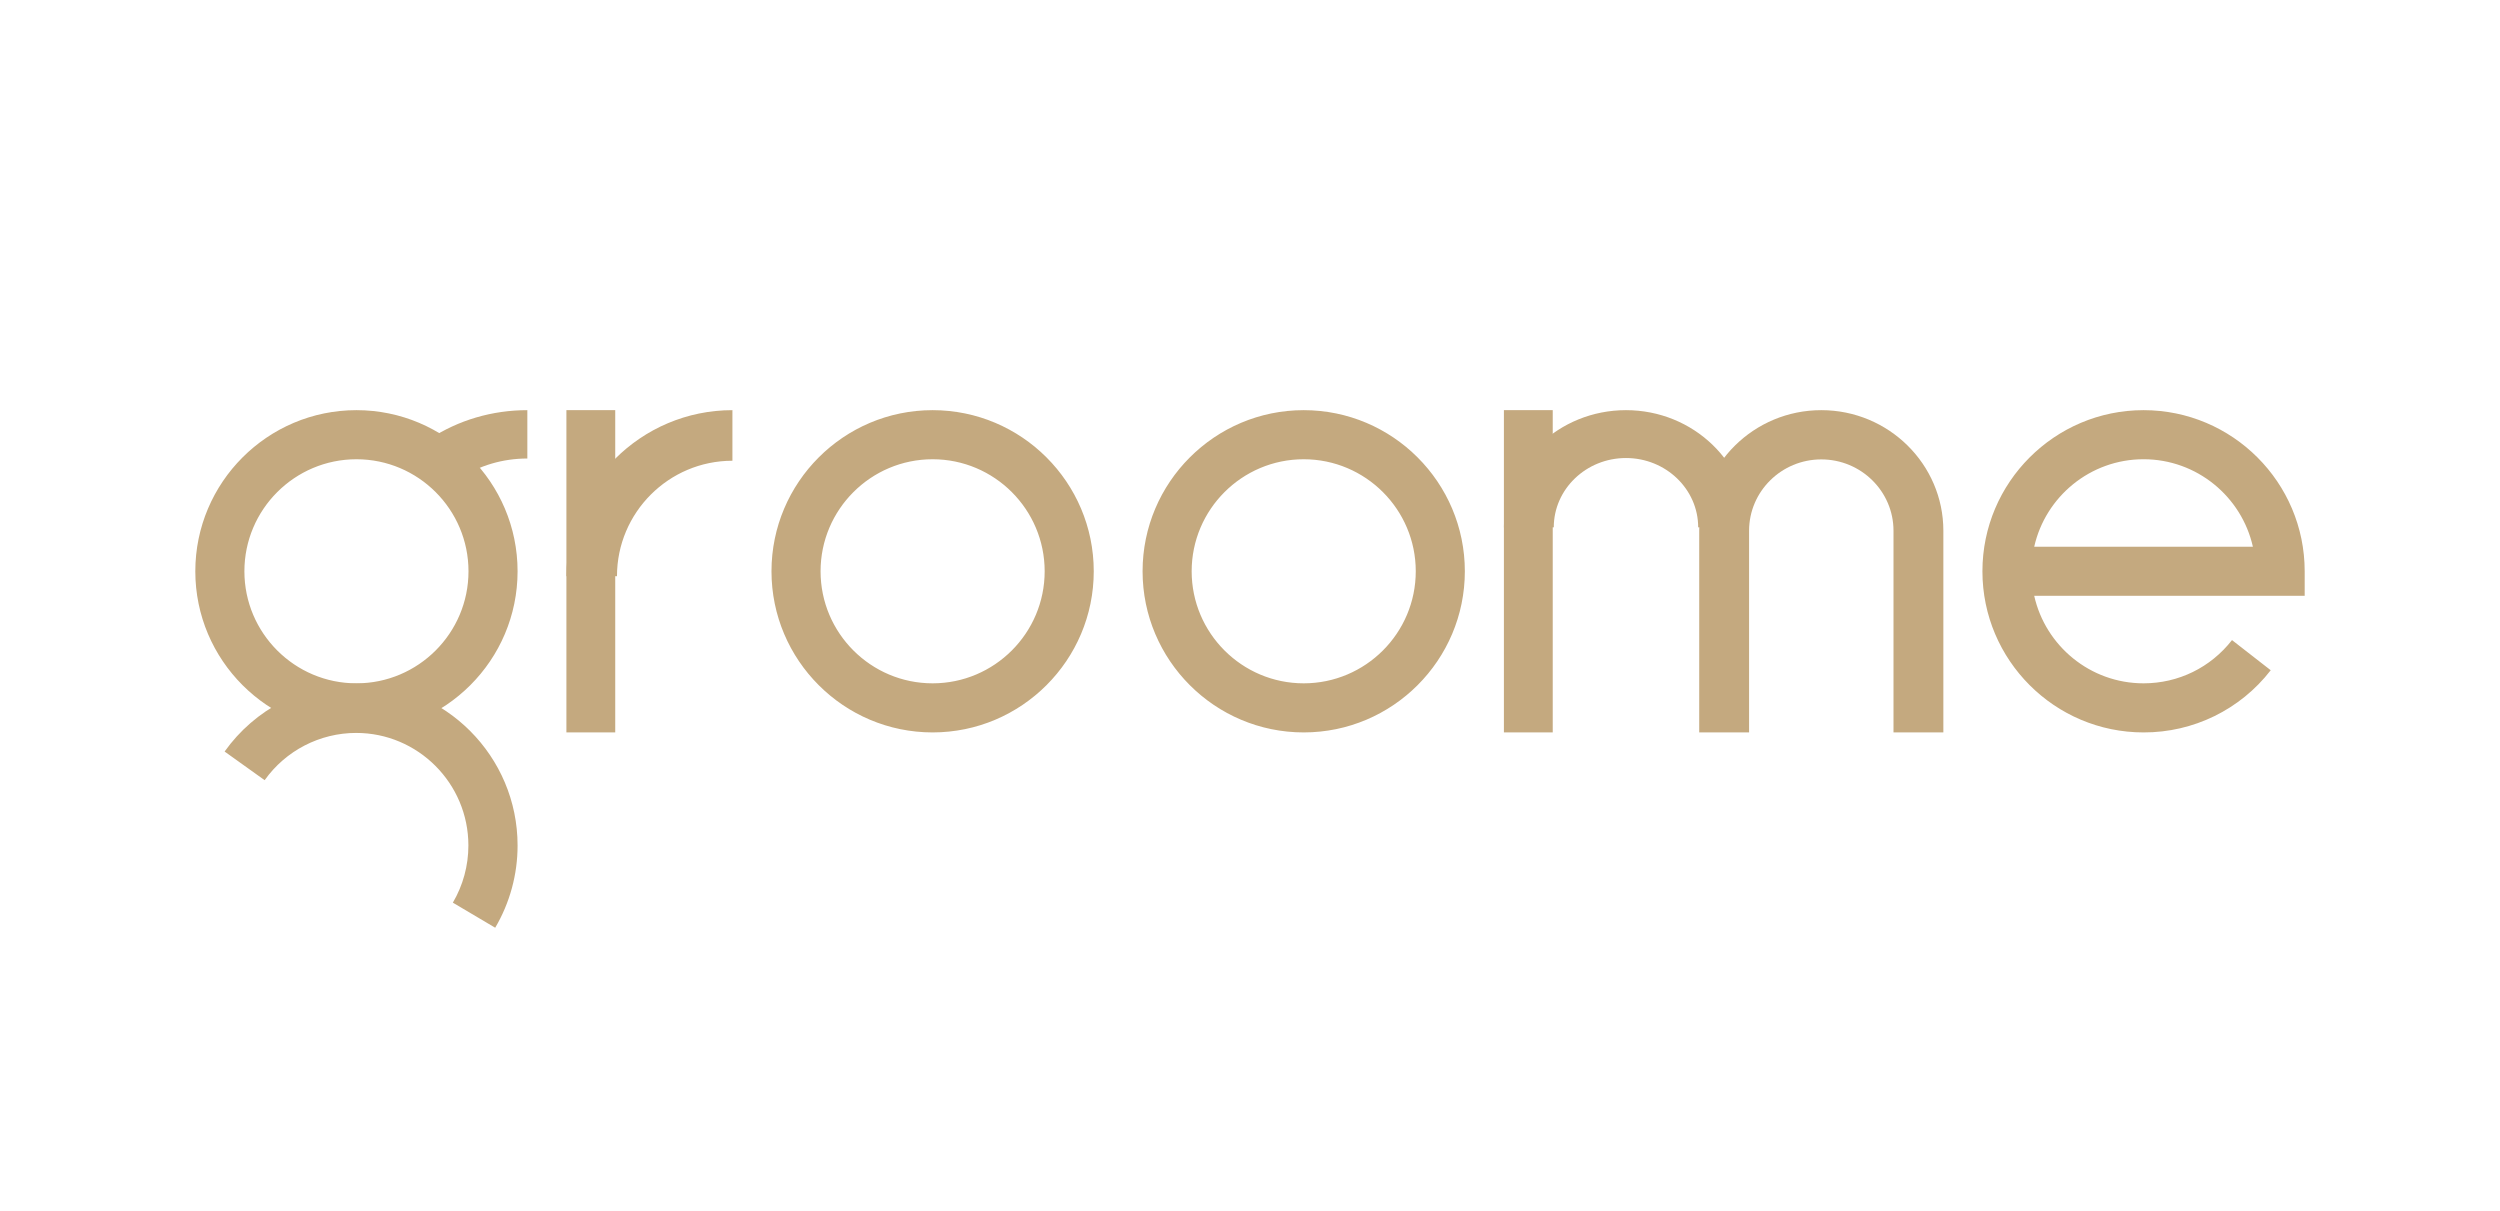
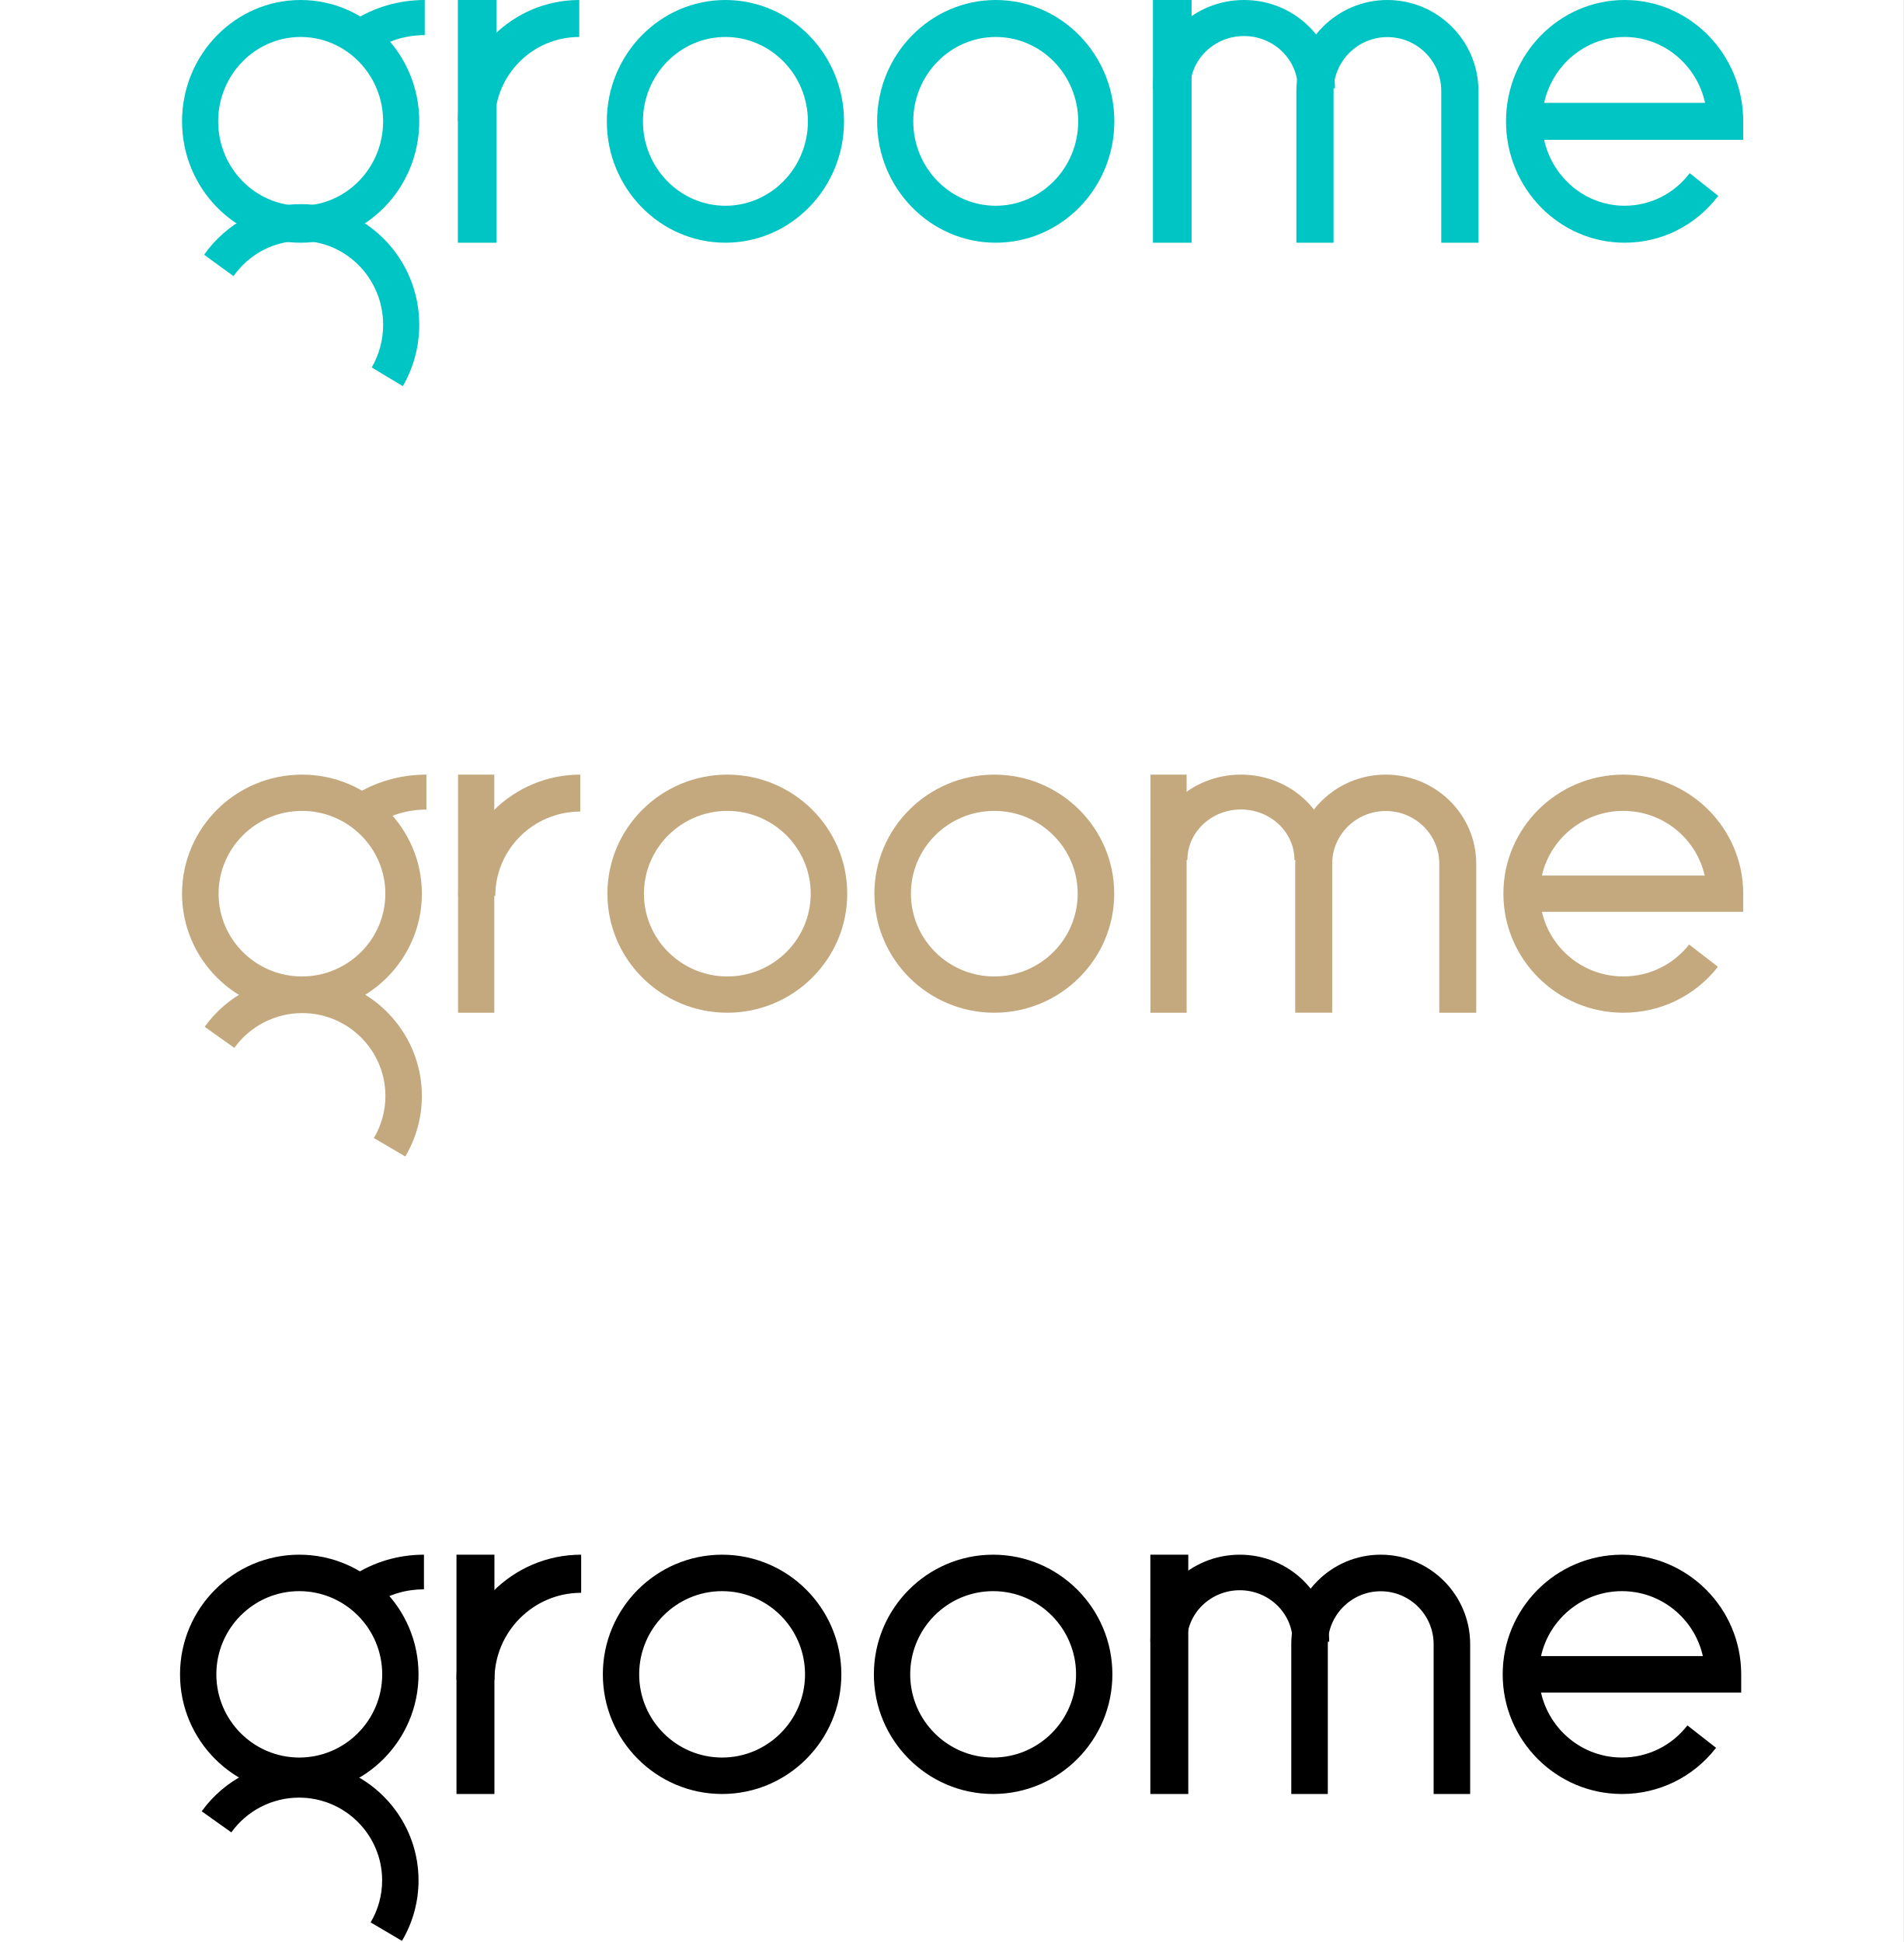
- <svg xmlns="http://www.w3.org/2000/svg" width="256" height="124" viewBox="0 0 256 124">
+ <svg xmlns="http://www.w3.org/2000/svg" width="349" height="356" viewBox="0 0 349 356">
  <g fill="none" fill-rule="evenodd">
-     <path fill="#FFF" d="M0 124h256V0H0z" />
+     <path fill="#FFF" d="M0 0h348.876v356H0z" />
+     <g fill="#00C5C5">
+       <path d="M73.842 70.787l-5.7-3.428a15.582 15.582 0 0 0 2.09-7.815c0-8.485-6.78-15.386-15.114-15.386-4.873 0-9.477 2.413-12.312 6.46l-5.39-3.915c4.076-5.815 10.694-9.287 17.702-9.287 11.985 0 21.736 9.927 21.736 22.128 0 3.96-1.042 7.85-3.012 11.243" />
+       <path d="M55.112 6.778c-8.337 0-15.118 6.939-15.118 15.469s6.781 15.47 15.118 15.47 15.119-6.94 15.119-15.47c0-8.53-6.782-15.47-15.119-15.47m0 37.717c-11.988 0-21.741-9.98-21.741-22.247C33.37 9.979 43.124 0 55.112 0s21.742 9.979 21.742 22.247c0 12.266-9.754 22.247-21.742 22.247M132.978 6.778c-8.337 0-15.119 6.939-15.119 15.469s6.782 15.47 15.119 15.47c8.336 0 15.118-6.94 15.118-15.47 0-8.53-6.782-15.47-15.118-15.47m0 37.717c-11.989 0-21.742-9.98-21.742-22.247C111.236 9.979 120.989 0 132.978 0c11.988 0 21.741 9.979 21.741 22.247 0 12.266-9.753 22.247-21.741 22.247M283.056 18.857h29.505c-1.512-6.904-7.553-12.08-14.752-12.08-7.2 0-13.24 5.176-14.753 12.08m14.753 25.637c-11.99 0-21.742-9.98-21.742-22.248C276.067 9.98 285.82 0 297.81 0c11.988 0 21.742 9.98 21.742 22.246v3.389h-36.495c1.513 6.906 7.554 12.08 14.753 12.08 4.695 0 9.044-2.176 11.934-5.97l5.225 4.164c-4.153 5.456-10.408 8.585-17.159 8.585M182.528 6.778c-8.337 0-15.118 6.939-15.118 15.469s6.78 15.47 15.118 15.47c8.336 0 15.119-6.94 15.119-15.47 0-8.53-6.783-15.47-15.119-15.47m0 37.717c-11.988 0-21.741-9.98-21.741-22.247C160.787 9.979 170.54 0 182.528 0s21.742 9.979 21.742 22.247c0 12.266-9.754 22.247-21.742 22.247M90.71 22.247h-6.777C83.933 9.98 93.913 0 106.18 0v6.778c-8.53 0-15.47 6.939-15.47 15.47" />
+       <path d="M68.73 9.101l-4.01-5.268C68.581 1.325 73.126 0 77.864 0v6.439c-3.295 0-6.454.92-9.136 2.662M83.933 44.494h7.078V0h-7.078zM244.72 16.18h-6.816c0-5.278-4.428-9.57-9.87-9.57-5.442 0-9.87 4.292-9.87 9.57h-6.816c0-8.92 7.485-16.18 16.686-16.18 9.2 0 16.685 7.26 16.685 16.18" />
+       <path d="M271.011 44.494h-6.815V16.646c0-5.43-4.427-9.846-9.87-9.846-5.442 0-9.87 4.416-9.87 9.846v27.845h-6.816V16.646C237.64 7.47 245.126 0 254.326 0s16.685 7.469 16.685 16.646v27.848zM211.348 44.494h7.079V0h-7.079z" />
+     </g>
    <g fill="#C4A97F">
-       <path d="M50.709 95l-4.337-2.568a11.538 11.538 0 0 0 1.591-5.855c0-6.356-5.157-11.526-11.497-11.526a11.52 11.52 0 0 0-9.366 4.84L23 76.958A16.565 16.565 0 0 1 36.466 70C45.583 70 53 77.437 53 86.577A16.6 16.6 0 0 1 50.709 95" />
-       <path d="M36.5 47.027c-6.327 0-11.474 5.146-11.474 11.473 0 6.327 5.147 11.473 11.474 11.473S47.974 64.827 47.974 58.5c0-6.327-5.147-11.473-11.474-11.473M36.5 75C27.402 75 20 67.597 20 58.5 20 49.4 27.402 42 36.5 42 45.598 42 53 49.401 53 58.5 53 67.597 45.598 75 36.5 75M95.5 47.027c-6.327 0-11.474 5.146-11.474 11.473 0 6.327 5.147 11.473 11.474 11.473s11.474-5.146 11.474-11.473c0-6.327-5.147-11.473-11.474-11.473M95.5 75C86.402 75 79 67.597 79 58.5 79 49.4 86.402 42 95.5 42c9.098 0 16.5 7.401 16.5 16.5 0 9.097-7.402 16.5-16.5 16.5M208.303 55.986h22.393c-1.148-5.12-5.732-8.96-11.196-8.96-5.464 0-10.048 3.84-11.197 8.96M219.5 75c-9.099 0-16.5-7.403-16.5-16.5 0-9.098 7.401-16.5 16.5-16.5 9.098 0 16.5 7.402 16.5 16.5v2.513h-27.697c1.15 5.122 5.733 8.96 11.197 8.96 3.563 0 6.864-1.615 9.057-4.428l3.965 3.088A16.403 16.403 0 0 1 219.5 75M133.5 47.027c-6.327 0-11.474 5.146-11.474 11.473 0 6.327 5.147 11.473 11.474 11.473s11.474-5.146 11.474-11.473c0-6.327-5.147-11.473-11.474-11.473m0 27.973c-9.098 0-16.5-7.403-16.5-16.5 0-9.099 7.402-16.5 16.5-16.5 9.098 0 16.5 7.401 16.5 16.5 0 9.097-7.402 16.5-16.5 16.5M63.179 59H58c0-9.374 7.626-17 17-17v5.18c-6.518 0-11.821 5.302-11.821 11.82" />
-       <path d="M47.05 49L44 44.948C46.938 43.02 50.396 42 54 42v4.952c-2.506 0-4.91.708-6.95 2.048M58 75h5V42h-5zM179 54h-5.106c0-3.914-3.317-7.098-7.394-7.098s-7.394 3.184-7.394 7.098H154c0-6.616 5.607-12 12.5-12 6.892 0 12.5 5.384 12.5 12" />
-       <path d="M199 75h-5.106V54.346c0-4.027-3.316-7.303-7.393-7.303-4.078 0-7.395 3.276-7.395 7.303v20.652H174V54.346C174 47.539 179.608 42 186.5 42c6.893 0 12.5 5.54 12.5 12.346V75zM154 75h5V42h-5z" />
+       <path d="M74.294 212.003l-5.756-3.384a15.12 15.12 0 0 0 2.112-7.715c0-8.376-6.845-15.188-15.26-15.188-4.92 0-9.567 2.382-12.43 6.377l-5.442-3.864a22.034 22.034 0 0 1 17.873-9.169c12.1 0 21.944 9.8 21.944 21.844 0 3.91-1.053 7.75-3.041 11.099" />
+       <path d="M55.353 148.65c-8.43 0-15.286 6.806-15.286 15.174 0 8.369 6.856 15.176 15.286 15.176 8.428 0 15.285-6.807 15.285-15.176 0-8.368-6.857-15.175-15.285-15.175m0 37c-12.12 0-21.982-9.792-21.982-21.825 0-12.035 9.861-21.824 21.982-21.824 12.12 0 21.982 9.79 21.982 21.824 0 12.033-9.862 21.825-21.982 21.825M133.326 148.65c-8.428 0-15.285 6.806-15.285 15.174 0 8.369 6.857 15.176 15.285 15.176 8.429 0 15.286-6.807 15.286-15.176 0-8.368-6.857-15.175-15.286-15.175m0 37c-12.12 0-21.982-9.792-21.982-21.825 0-12.035 9.862-21.824 21.982-21.824s21.982 9.79 21.982 21.824c0 12.033-9.861 21.825-21.982 21.825M282.652 160.499h29.832c-1.53-6.773-7.636-11.85-14.915-11.85-7.28 0-13.386 5.077-14.917 11.85m14.917 25.15c-12.122 0-21.982-9.791-21.982-21.826 0-12.033 9.86-21.823 21.982-21.823 12.12 0 21.982 9.79 21.982 21.823v3.325h-36.899c1.53 6.775 7.638 11.85 14.917 11.85 4.747 0 9.144-2.135 12.065-5.855l5.283 4.084c-4.198 5.352-10.522 8.422-17.348 8.422M182.267 148.65c-8.43 0-15.285 6.806-15.285 15.174 0 8.369 6.856 15.176 15.285 15.176s15.286-6.807 15.286-15.176c0-8.368-6.857-15.175-15.286-15.175m0 37c-12.12 0-21.982-9.792-21.982-21.825 0-12.035 9.862-21.824 21.982-21.824s21.982 9.79 21.982 21.824c0 12.033-9.861 21.825-21.982 21.825M90.793 164.236h-6.822c0-12.26 10.047-22.236 22.396-22.236v6.775c-8.587 0-15.574 6.935-15.574 15.461" />
+       <path d="M68.94 151.06l-4.048-5.244c3.9-2.497 8.488-3.816 13.272-3.816v6.41c-3.326 0-6.516.915-9.224 2.65M83.97 185.649h6.637V142H83.97zM244.065 157.648h-6.776c0-5.105-4.403-9.256-9.814-9.256-5.41 0-9.814 4.151-9.814 9.256h-6.776c0-8.627 7.442-15.648 16.59-15.648 9.147 0 16.59 7.02 16.59 15.648" />
+       <path d="M270.61 185.649h-6.776v-27.32c0-5.326-4.402-9.659-9.814-9.659-5.411 0-9.814 4.333-9.814 9.66v27.316h-6.777V158.33c0-9.003 7.443-16.33 16.59-16.33 9.149 0 16.59 7.327 16.59 16.33v27.319zM210.885 185.649h6.636V142h-6.636z" />
+     </g>
+     <g fill="#000">
+       <path d="M73.686 355.787l-5.745-3.38a15.106 15.106 0 0 0 2.108-7.705c0-8.365-6.834-15.169-15.233-15.169-4.911 0-9.551 2.38-12.409 6.37l-5.432-3.86a21.992 21.992 0 0 1 17.841-9.157c12.079 0 21.906 9.787 21.906 21.816 0 3.905-1.05 7.74-3.036 11.085" />
+       <path d="M54.861 291.682c-8.383 0-15.202 6.841-15.202 15.251 0 8.411 6.819 15.252 15.202 15.252 8.382 0 15.202-6.84 15.202-15.252 0-8.41-6.82-15.25-15.202-15.25m0 37.185c-12.054 0-21.861-9.84-21.861-21.935C33 294.838 42.807 285 54.861 285s21.86 9.838 21.86 21.933c0 12.094-9.806 21.935-21.86 21.935M132.368 291.682c-8.382 0-15.202 6.841-15.202 15.251 0 8.411 6.82 15.252 15.202 15.252s15.202-6.84 15.202-15.252c0-8.41-6.82-15.25-15.202-15.25m0 37.185c-12.054 0-21.861-9.84-21.861-21.935 0-12.095 9.807-21.933 21.861-21.933s21.86 9.838 21.86 21.933c0 12.094-9.806 21.935-21.86 21.935M282.484 303.592h29.668c-1.52-6.807-7.594-11.91-14.833-11.91-7.24 0-13.313 5.103-14.835 11.91m14.835 25.276c-12.055 0-21.861-9.84-21.861-21.935 0-12.094 9.806-21.933 21.86-21.933 12.055 0 21.862 9.84 21.862 21.933v3.34h-36.696c1.522 6.81 7.596 11.911 14.835 11.911 4.72 0 9.094-2.146 12-5.885l5.253 4.104c-4.176 5.38-10.465 8.465-17.253 8.465M182.052 291.682c-8.383 0-15.202 6.841-15.202 15.251 0 8.411 6.819 15.252 15.202 15.252 8.382 0 15.202-6.84 15.202-15.252 0-8.41-6.82-15.25-15.202-15.25m0 37.185c-12.054 0-21.861-9.84-21.861-21.935 0-12.095 9.807-21.933 21.861-21.933s21.86 9.838 21.86 21.933c0 12.094-9.806 21.935-21.86 21.935M90.64 307.93h-6.962c0-12.643 10.253-22.93 22.854-22.93v6.986c-8.763 0-15.892 7.153-15.892 15.945" />
+       <path d="M68.738 293.973l-3.94-5.194c3.795-2.473 8.261-3.779 12.918-3.779v6.348c-3.238 0-6.343.908-8.978 2.625M83.678 328.868h6.955V285h-6.955zM243.66 300.952h-6.697c0-5.204-4.351-9.436-9.699-9.436-5.347 0-9.699 4.232-9.699 9.436h-6.696c0-8.795 7.354-15.952 16.395-15.952 9.04 0 16.396 7.157 16.396 15.952" />
+       <path d="M269.496 328.868h-6.697v-27.456c0-5.354-4.35-9.708-9.699-9.708-5.347 0-9.699 4.354-9.699 9.708v27.452h-6.697v-27.452c0-9.048 7.356-16.412 16.396-16.412 9.041 0 16.396 7.364 16.396 16.412v27.456zM210.869 328.868h6.955V285h-6.955z" />
    </g>
  </g>
</svg>
